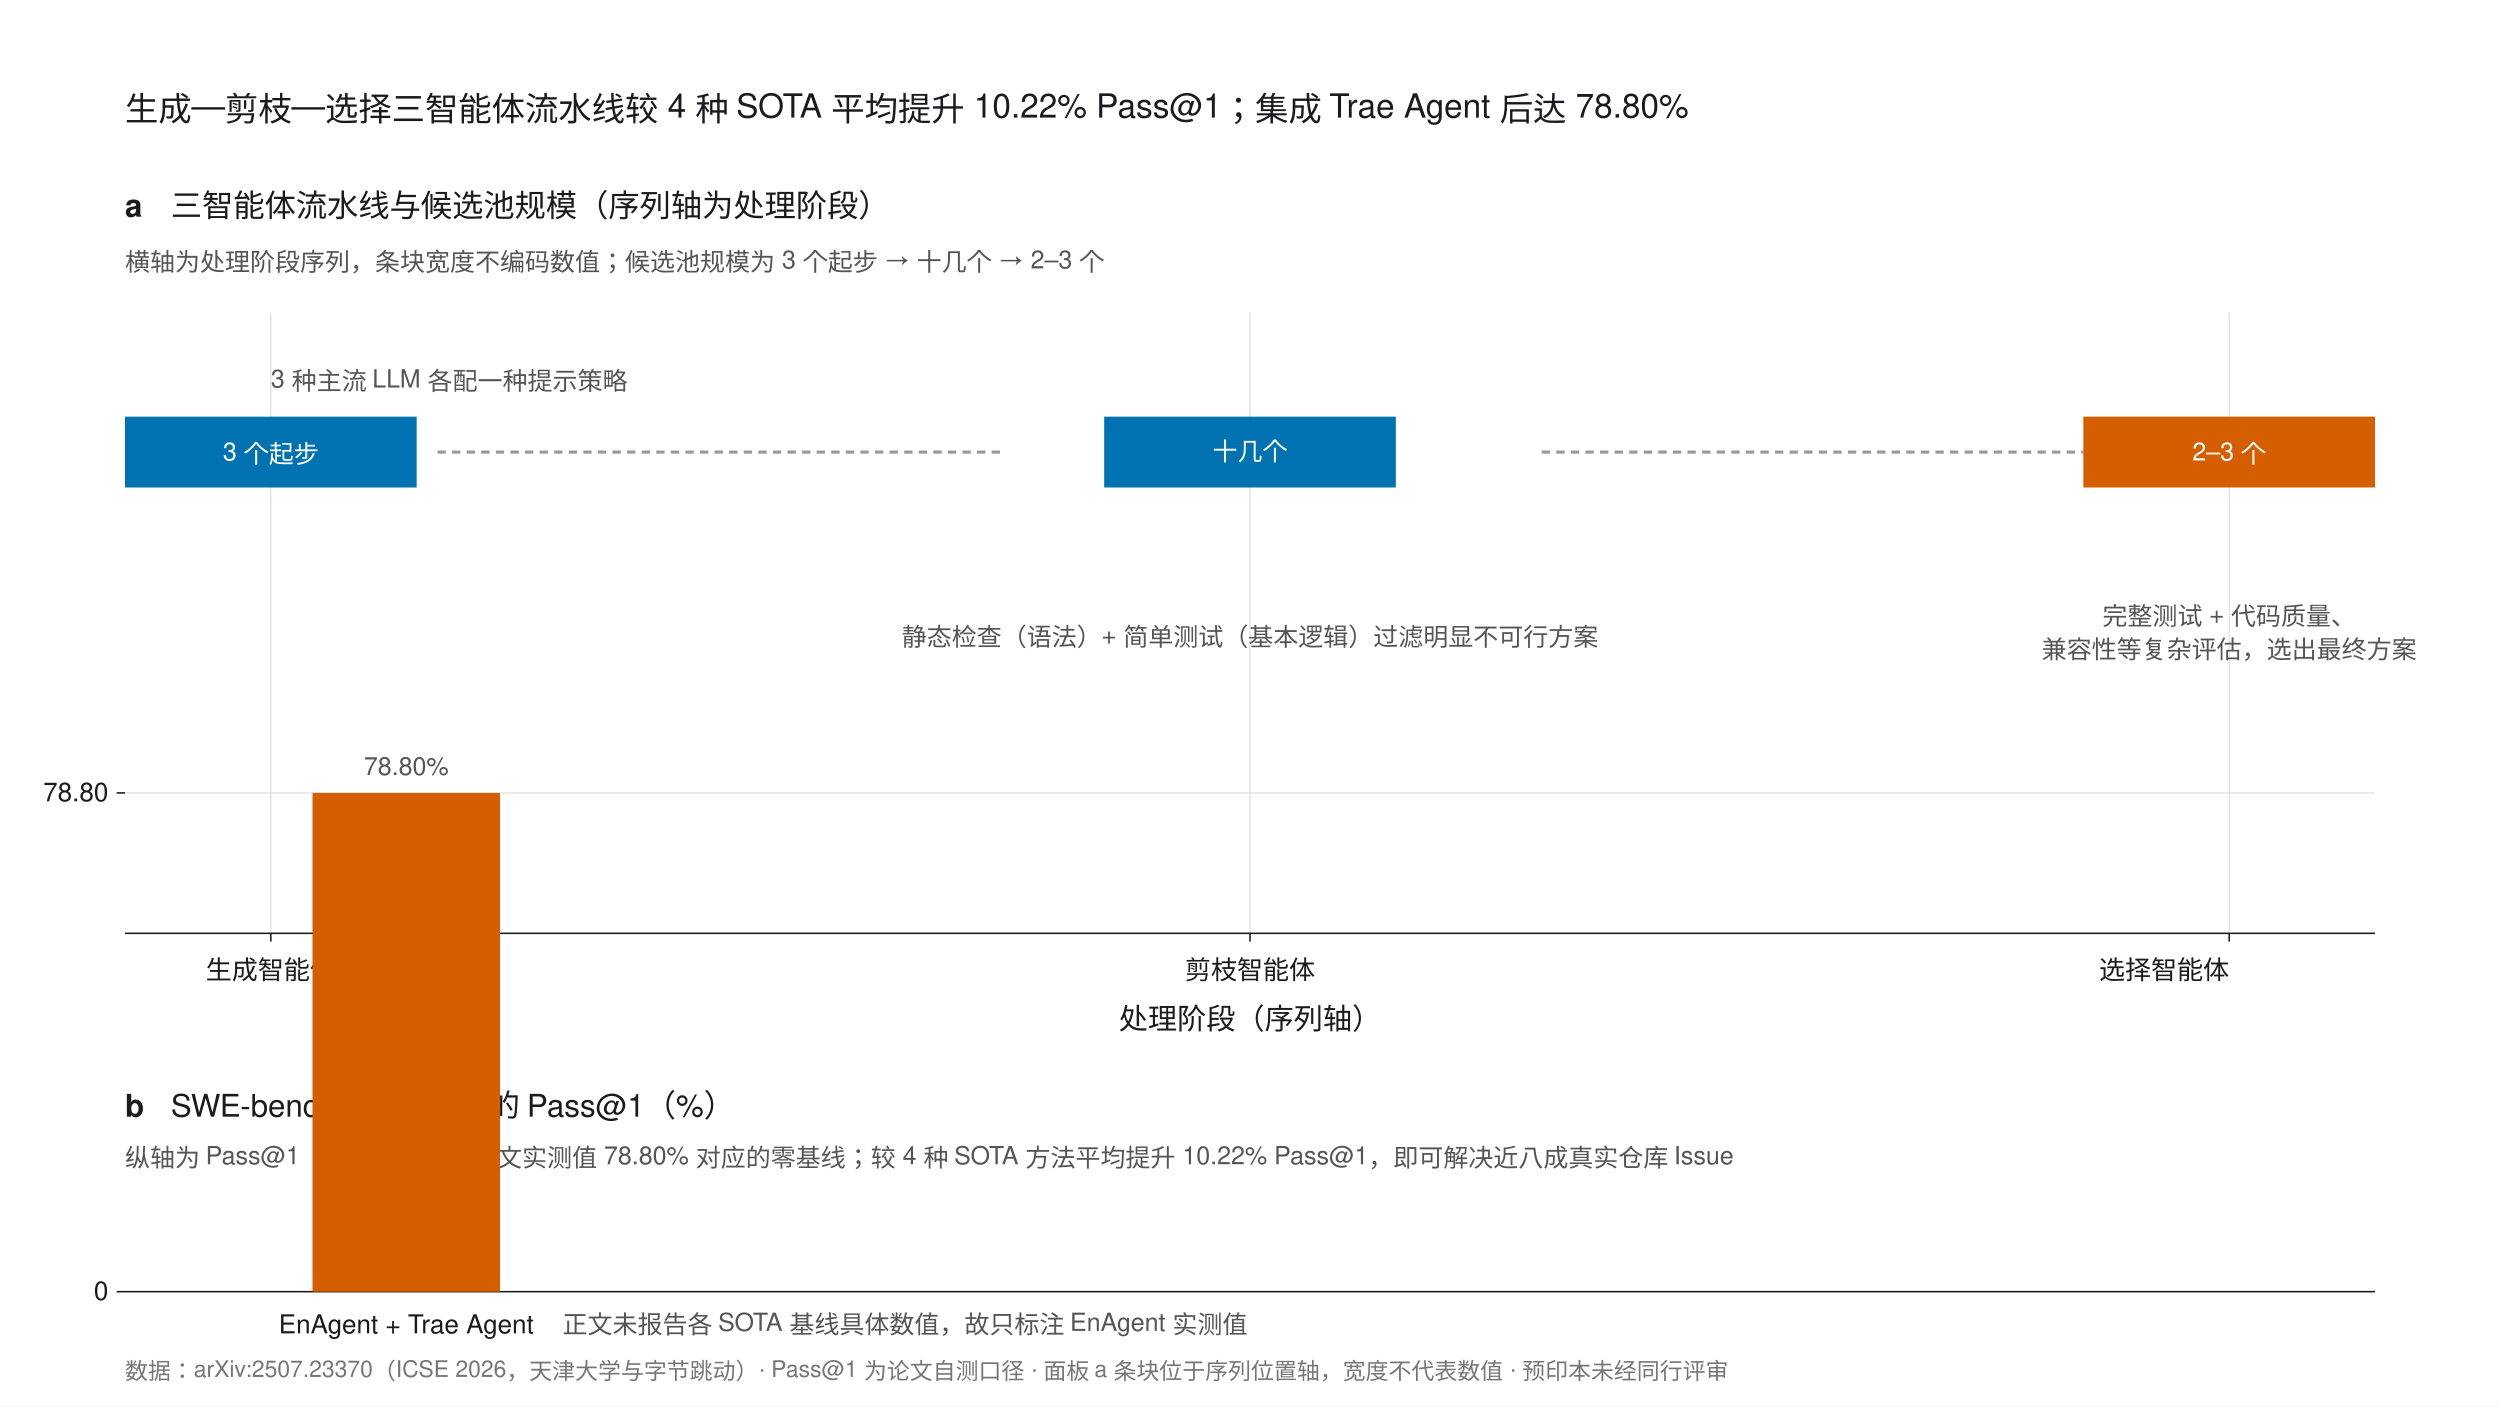
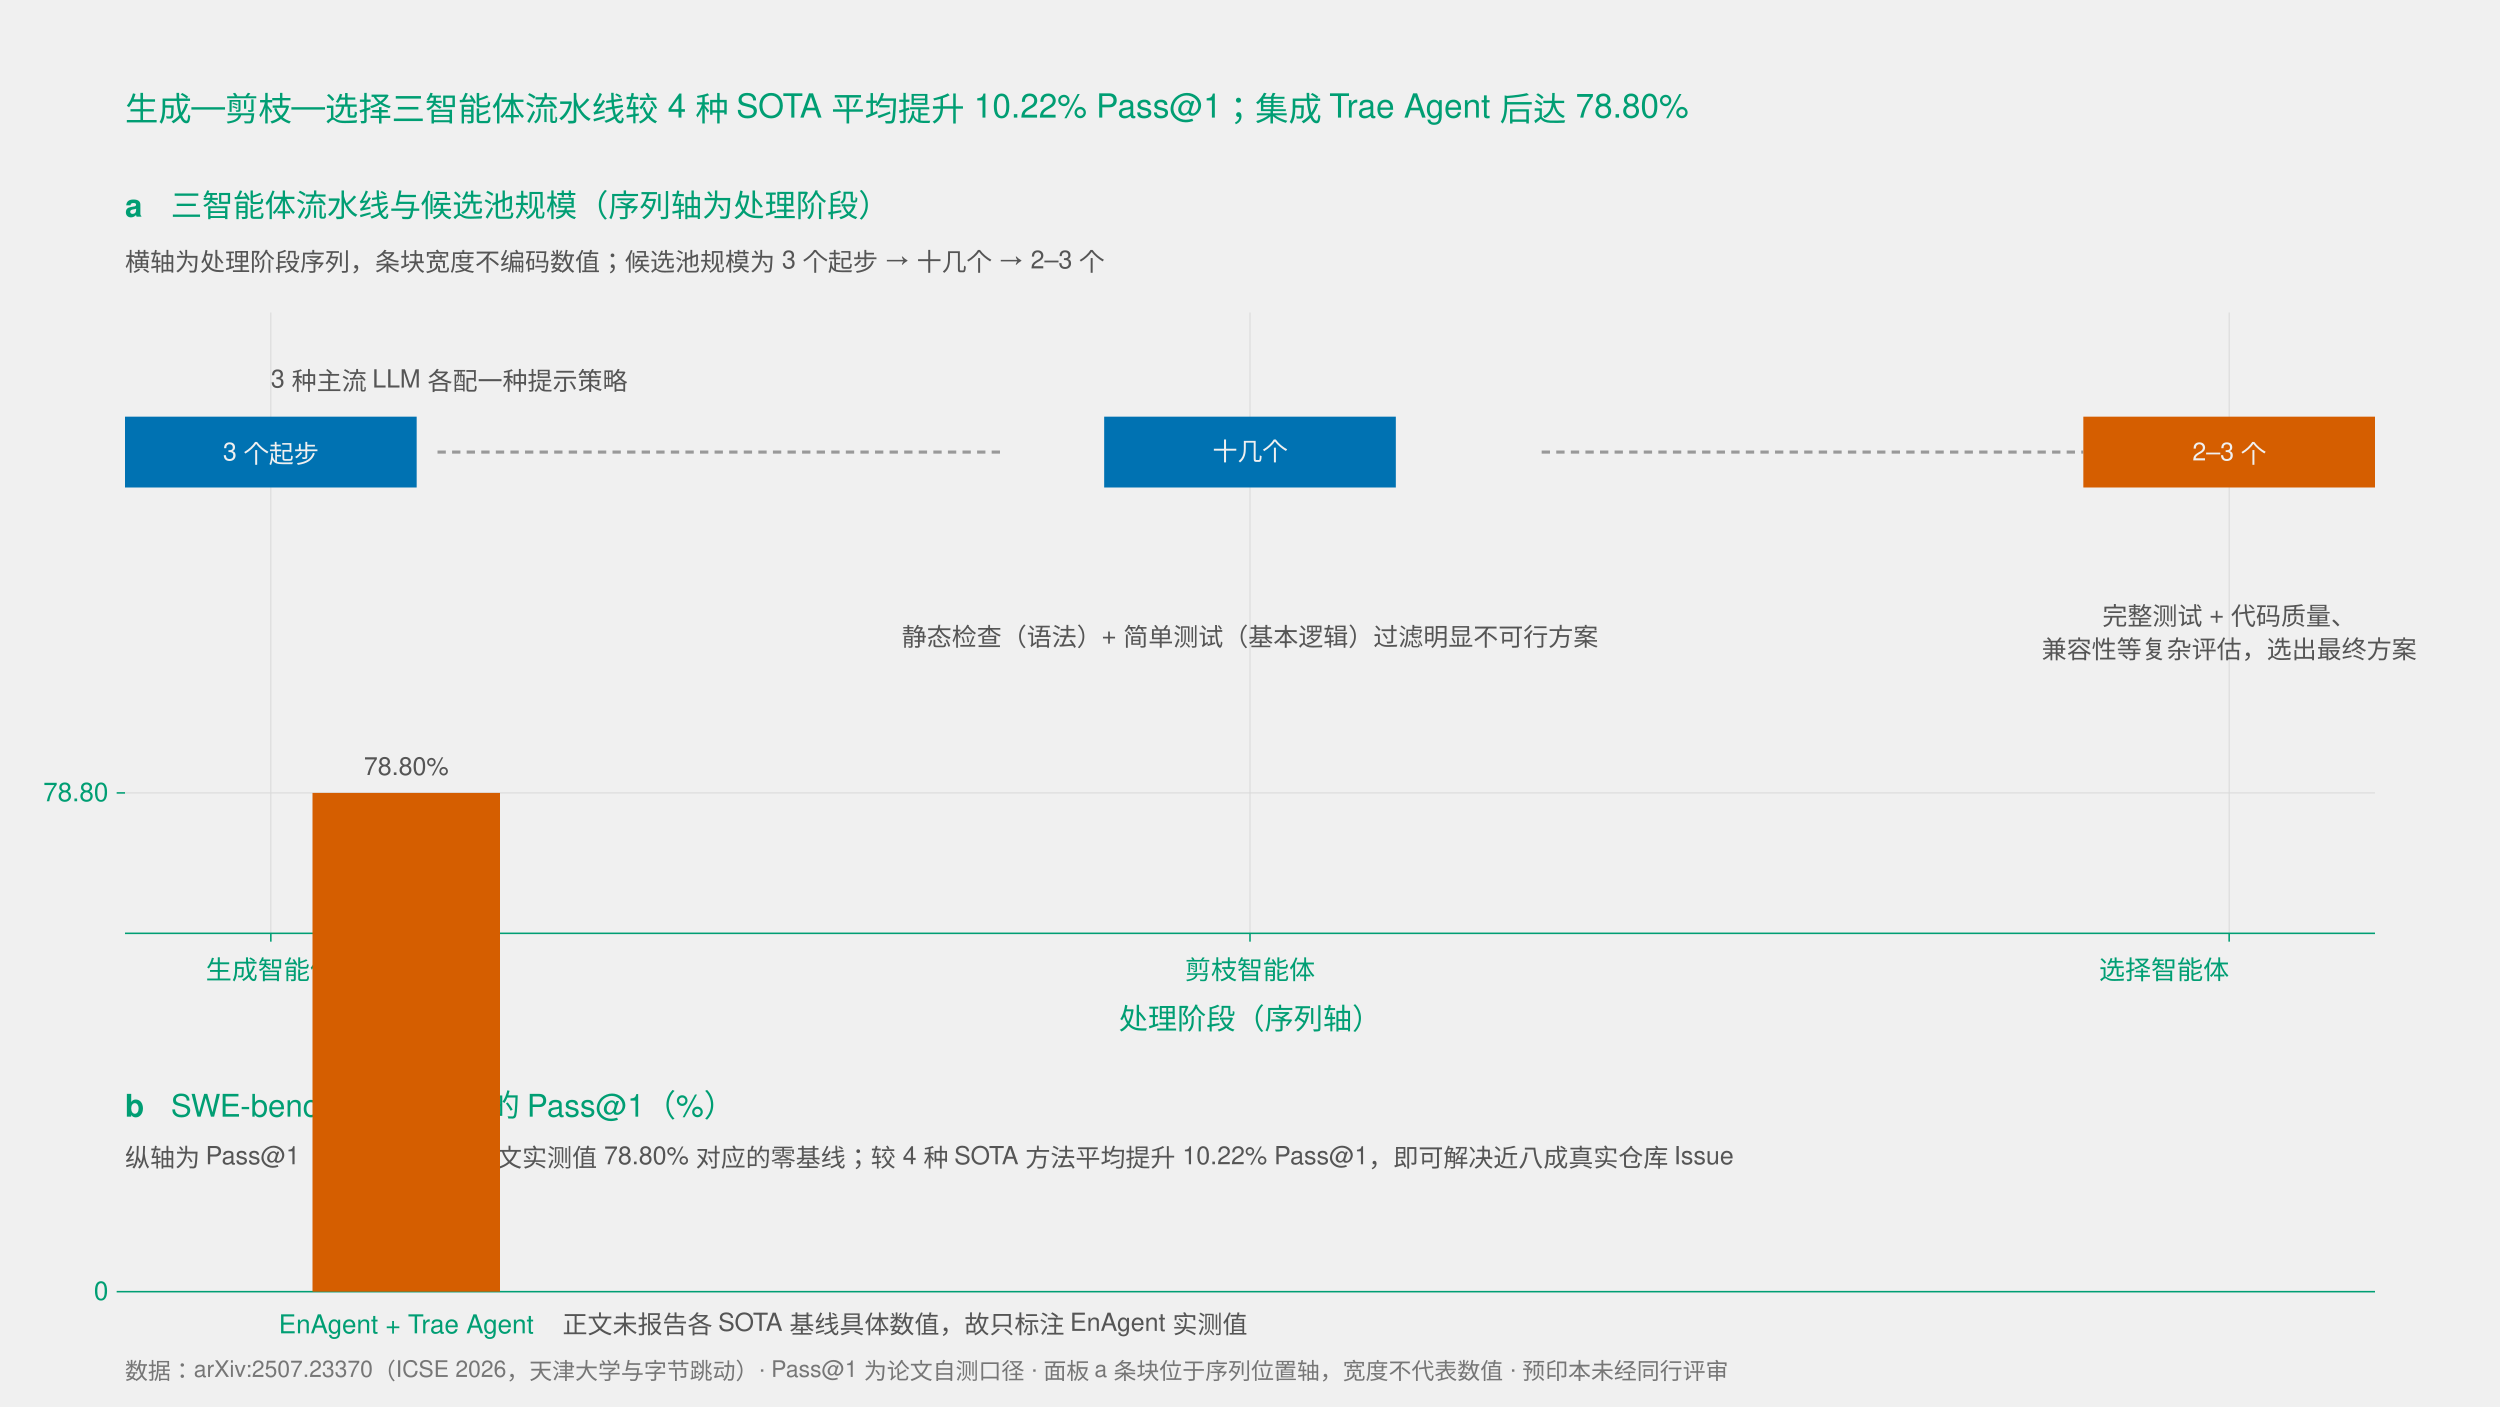
<svg xmlns="http://www.w3.org/2000/svg" width="1200" height="675" viewBox="0 0 1200 675" font-family="'Helvetica Neue',Helvetica,Arial,'PingFang SC',sans-serif">
-   <rect width="1200" height="675" fill="#FFFFFF" />
-   <text x="60" y="58" font-size="16" fill="#1A1B1E">生成—剪枝—选择三智能体流水线较 4 种 SOTA 平均提升 10.22% Pass@1；集成 Trae Agent 后达 78.80%</text>
-   <text x="60" y="104" font-size="15" font-weight="bold" fill="#1A1B1E">a</text>
-   <text x="82" y="104" font-size="15" fill="#1A1B1E">三智能体流水线与候选池规模（序列轴为处理阶段）</text>
+   <rect width="1200" height="675" fill="#F0F0F0" />
+   <text x="60" y="58" font-size="16" fill="#009E73">生成—剪枝—选择三智能体流水线较 4 种 SOTA 平均提升 10.22% Pass@1；集成 Trae Agent 后达 78.80%</text>
+   <text x="60" y="104" font-size="15" font-weight="bold" fill="#009E73">a</text>
+   <text x="82" y="104" font-size="15" fill="#009E73">三智能体流水线与候选池规模（序列轴为处理阶段）</text>
  <text x="60" y="130" font-size="12" fill="#555">横轴为处理阶段序列，条块宽度不编码数值；候选池规模为 3 个起步 → 十几个 → 2–3 个</text>
  <g stroke="#D9D9D9" stroke-width="0.5">
    <line x1="130" y1="150" x2="130" y2="448" />
    <line x1="600" y1="150" x2="600" y2="448" />
    <line x1="1070" y1="150" x2="1070" y2="448" />
  </g>
-   <g stroke="#1A1B1E" stroke-width="0.75">
+   <g stroke="#009E73" stroke-width="0.75">
    <line x1="130" y1="448" x2="130" y2="452" />
    <line x1="600" y1="448" x2="600" y2="452" />
    <line x1="1070" y1="448" x2="1070" y2="452" />
  </g>
-   <line x1="60" y1="448" x2="1140" y2="448" stroke="#1A1B1E" stroke-width="0.75" />
-   <g font-size="12.5" fill="#1A1B1E" text-anchor="middle">
+   <line x1="60" y1="448" x2="1140" y2="448" stroke="#009E73" stroke-width="0.75" />
+   <g font-size="12.5" fill="#009E73" text-anchor="middle">
    <text x="130" y="470">生成智能体</text>
    <text x="600" y="470">剪枝智能体</text>
    <text x="1070" y="470" text-anchor="end">选择智能体</text>
  </g>
-   <text x="600" y="494" font-size="14" fill="#1A1B1E" text-anchor="middle">处理阶段（序列轴）</text>
+   <text x="600" y="494" font-size="14" fill="#009E73" text-anchor="middle">处理阶段（序列轴）</text>
  <rect x="60" y="200" width="140" height="34" fill="#0072B2" />
-   <text x="130" y="221" font-size="12" fill="#FFFFFF" text-anchor="middle">3 个起步</text>
+   <text x="130" y="221" font-size="12" fill="#F0F0F0" text-anchor="middle">3 个起步</text>
  <text x="130" y="186" font-size="12" fill="#555" text-anchor="start">3 种主流 LLM 各配一种提示策略</text>
  <line x1="210" y1="217" x2="480" y2="217" stroke="#999999" stroke-width="1.5" stroke-dasharray="4 3" />
  <rect x="530" y="200" width="140" height="34" fill="#0072B2" />
-   <text x="600" y="221" font-size="12" fill="#FFFFFF" text-anchor="middle">十几个</text>
+   <text x="600" y="221" font-size="12" fill="#F0F0F0" text-anchor="middle">十几个</text>
  <line x1="740" y1="217" x2="1000" y2="217" stroke="#999999" stroke-width="1.5" stroke-dasharray="4 3" />
  <rect x="1000" y="200" width="140" height="34" fill="#D55E00" />
-   <text x="1070" y="221" font-size="12" fill="#FFFFFF" text-anchor="middle">2–3 个</text>
+   <text x="1070" y="221" font-size="12" fill="#F0F0F0" text-anchor="middle">2–3 个</text>
  <text x="600" y="310" font-size="12" fill="#555" text-anchor="middle">静态检查（语法）+ 简单测试（基本逻辑）过滤明显不可行方案</text>
  <text x="1070" y="300" font-size="12" fill="#555" text-anchor="middle">完整测试 + 代码质量、</text>
  <text x="1070" y="316" font-size="12" fill="#555" text-anchor="middle">兼容性等复杂评估，选出最终方案</text>
-   <text x="60" y="536" font-size="15" font-weight="bold" fill="#1A1B1E">b</text>
-   <text x="82" y="536" font-size="15" fill="#1A1B1E">SWE-bench Verified 上的 Pass@1（%）</text>
+   <text x="60" y="536" font-size="15" font-weight="bold" fill="#009E73">b</text>
+   <text x="82" y="536" font-size="15" fill="#009E73">SWE-bench Verified 上的 Pass@1（%）</text>
  <text x="60" y="560" font-size="12" fill="#555">纵轴为 Pass@1（%），下端为正文实测值 78.80% 对应的零基线；较 4 种 SOTA 方法平均提升 10.22% Pass@1，即可解决近八成真实仓库 Issue</text>
  <g stroke="#D9D9D9" stroke-width="0.5">
    <line x1="60" y1="380.6" x2="1140" y2="380.6" />
  </g>
-   <line x1="60" y1="620" x2="1140" y2="620" stroke="#1A1B1E" stroke-width="0.75" />
-   <g stroke="#1A1B1E" stroke-width="0.75">
+   <line x1="60" y1="620" x2="1140" y2="620" stroke="#009E73" stroke-width="0.75" />
+   <g stroke="#009E73" stroke-width="0.75">
    <line x1="56" y1="620" x2="60" y2="620" />
    <line x1="56" y1="380.6" x2="60" y2="380.6" />
  </g>
-   <g font-size="12.5" fill="#1A1B1E" text-anchor="end">
+   <g font-size="12.5" fill="#009E73" text-anchor="end">
    <text x="52" y="624">0</text>
    <text x="52" y="384.6">78.80</text>
  </g>
  <rect x="150" y="380.6" width="90" height="239.4" fill="#D55E00" />
  <text x="195" y="372" font-size="12" fill="#555" text-anchor="middle">78.80%</text>
-   <text x="195" y="640" font-size="12.5" fill="#1A1B1E" text-anchor="middle">EnAgent + Trae Agent</text>
+   <text x="195" y="640" font-size="12.5" fill="#009E73" text-anchor="middle">EnAgent + Trae Agent</text>
  <text x="270" y="640" font-size="12" fill="#555">正文未报告各 SOTA 基线具体数值，故只标注 EnAgent 实测值</text>
  <text x="60" y="662" font-size="11" fill="#767676">数据：arXiv:2507.23370（ICSE 2026，天津大学与字节跳动）· Pass@1 为论文自测口径 · 面板 a 条块位于序列位置轴，宽度不代表数值 · 预印本未经同行评审</text>
</svg>
